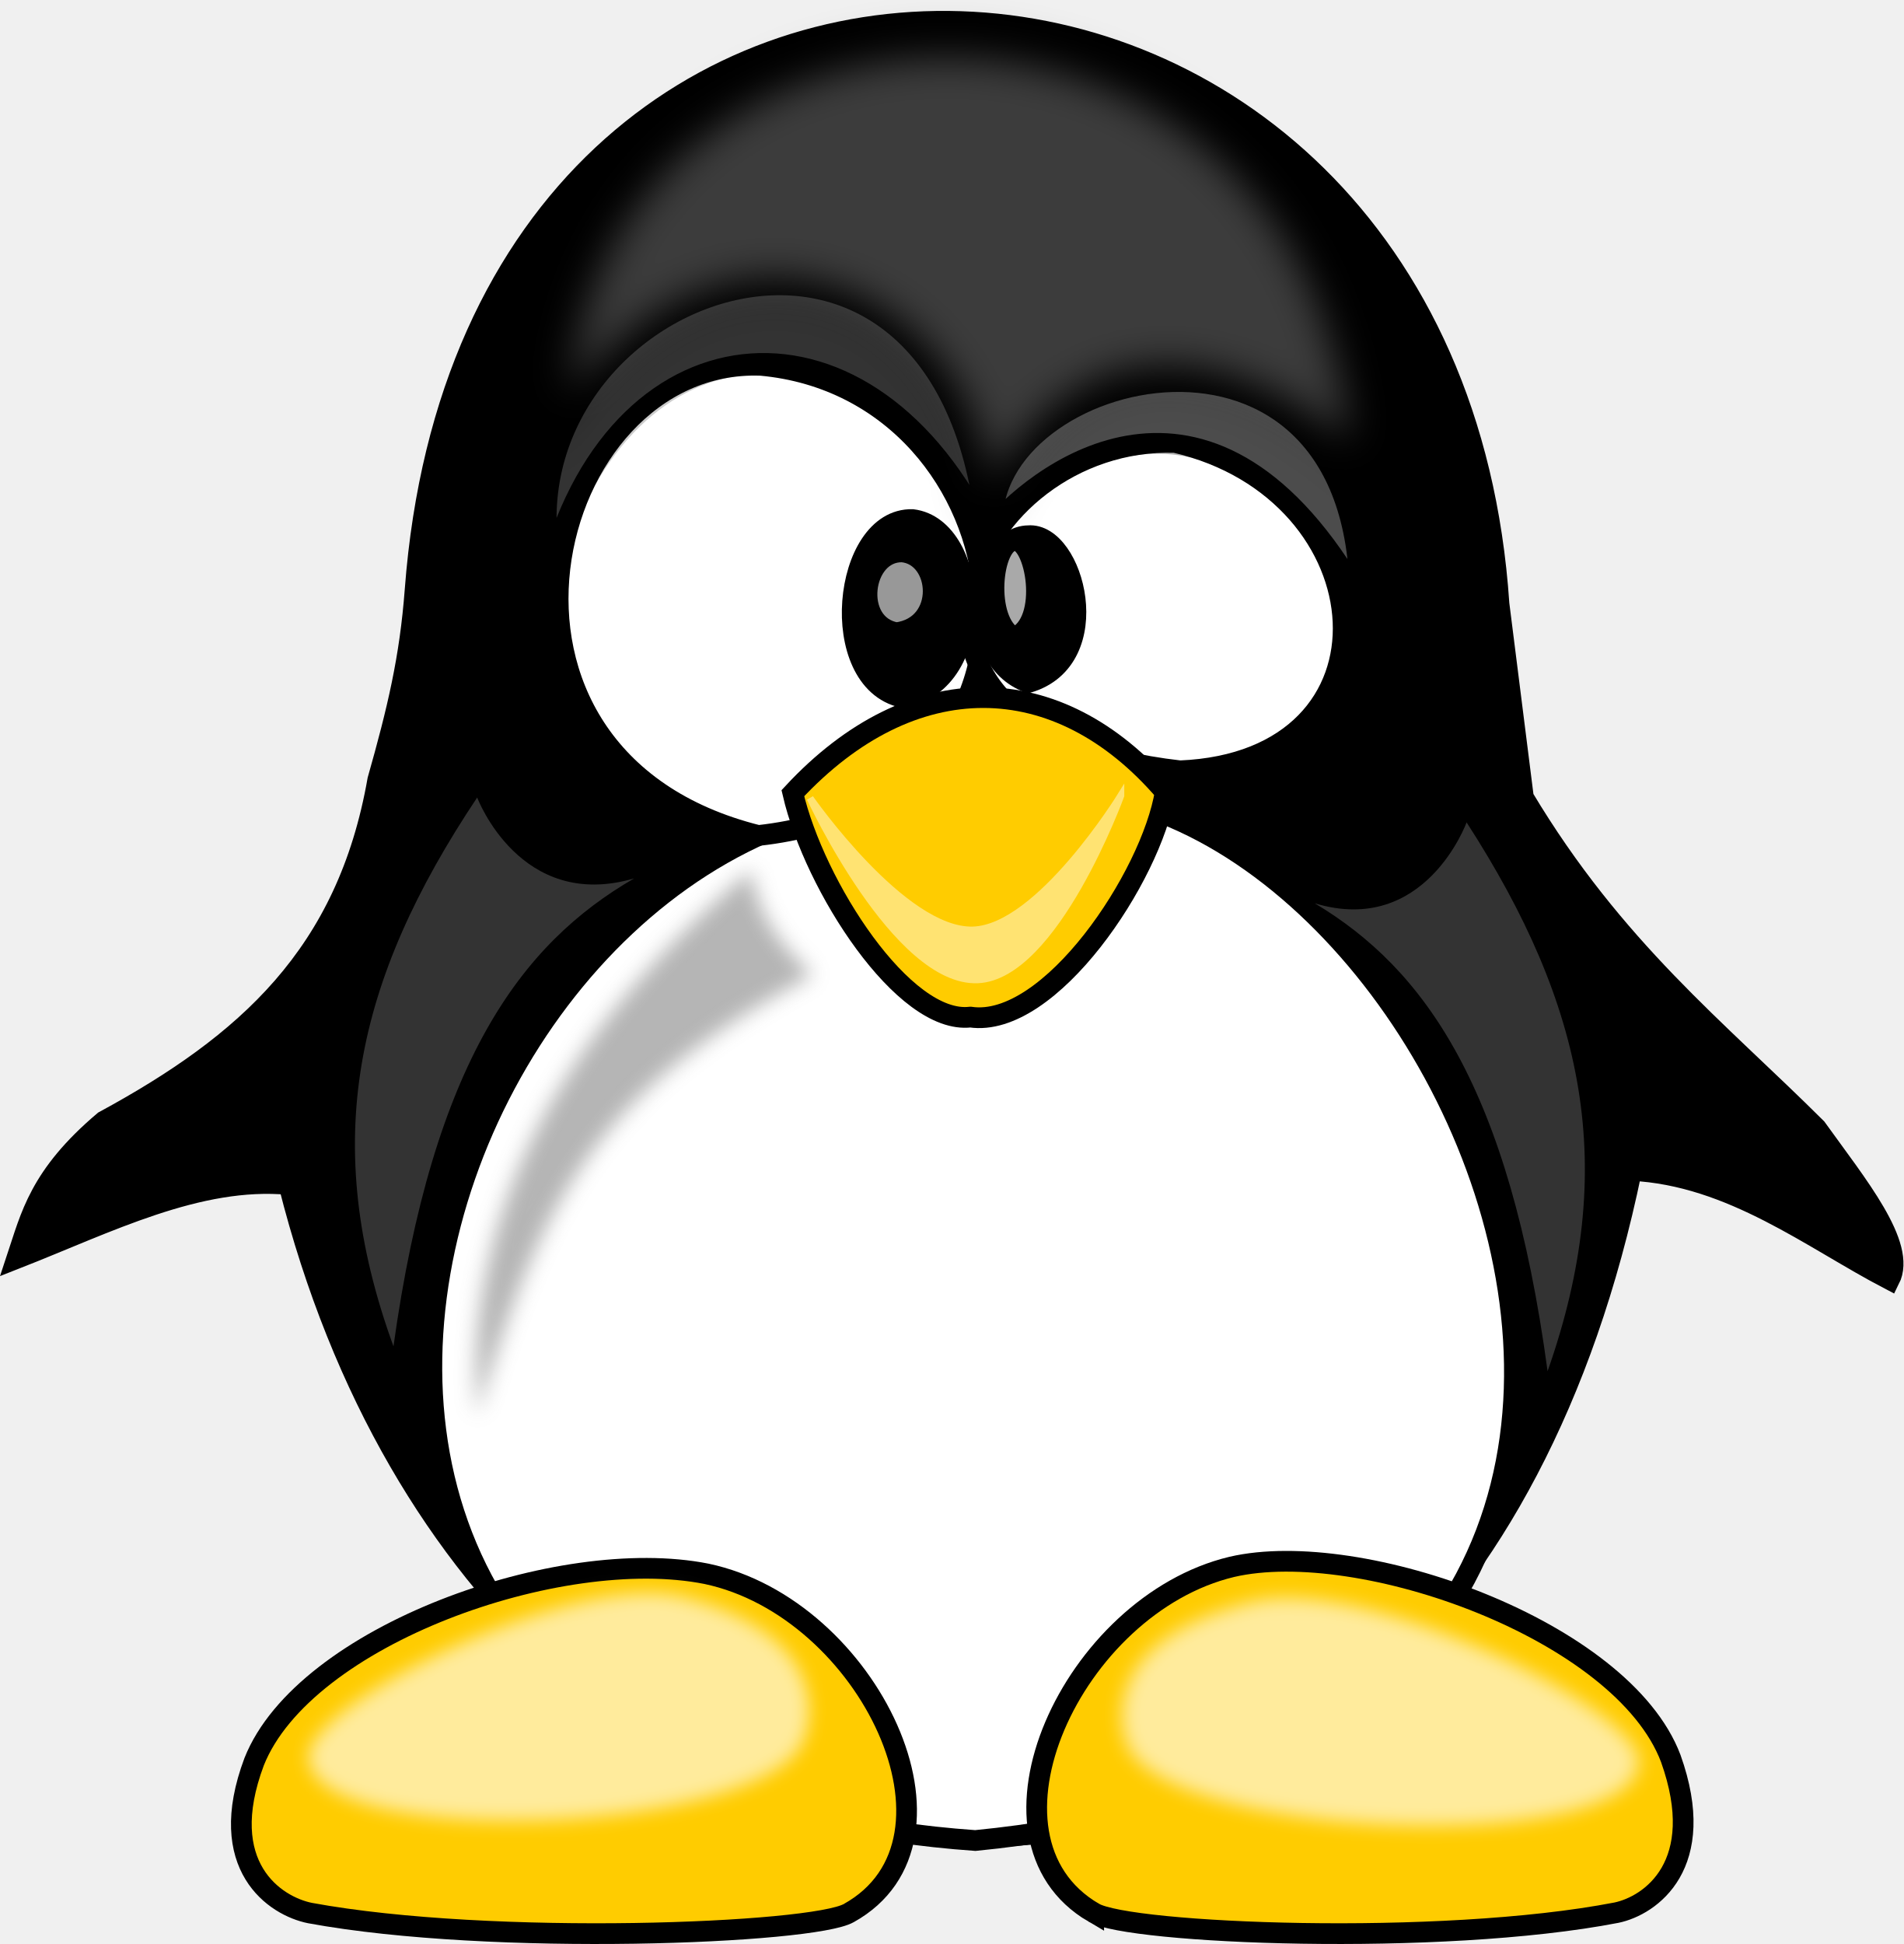
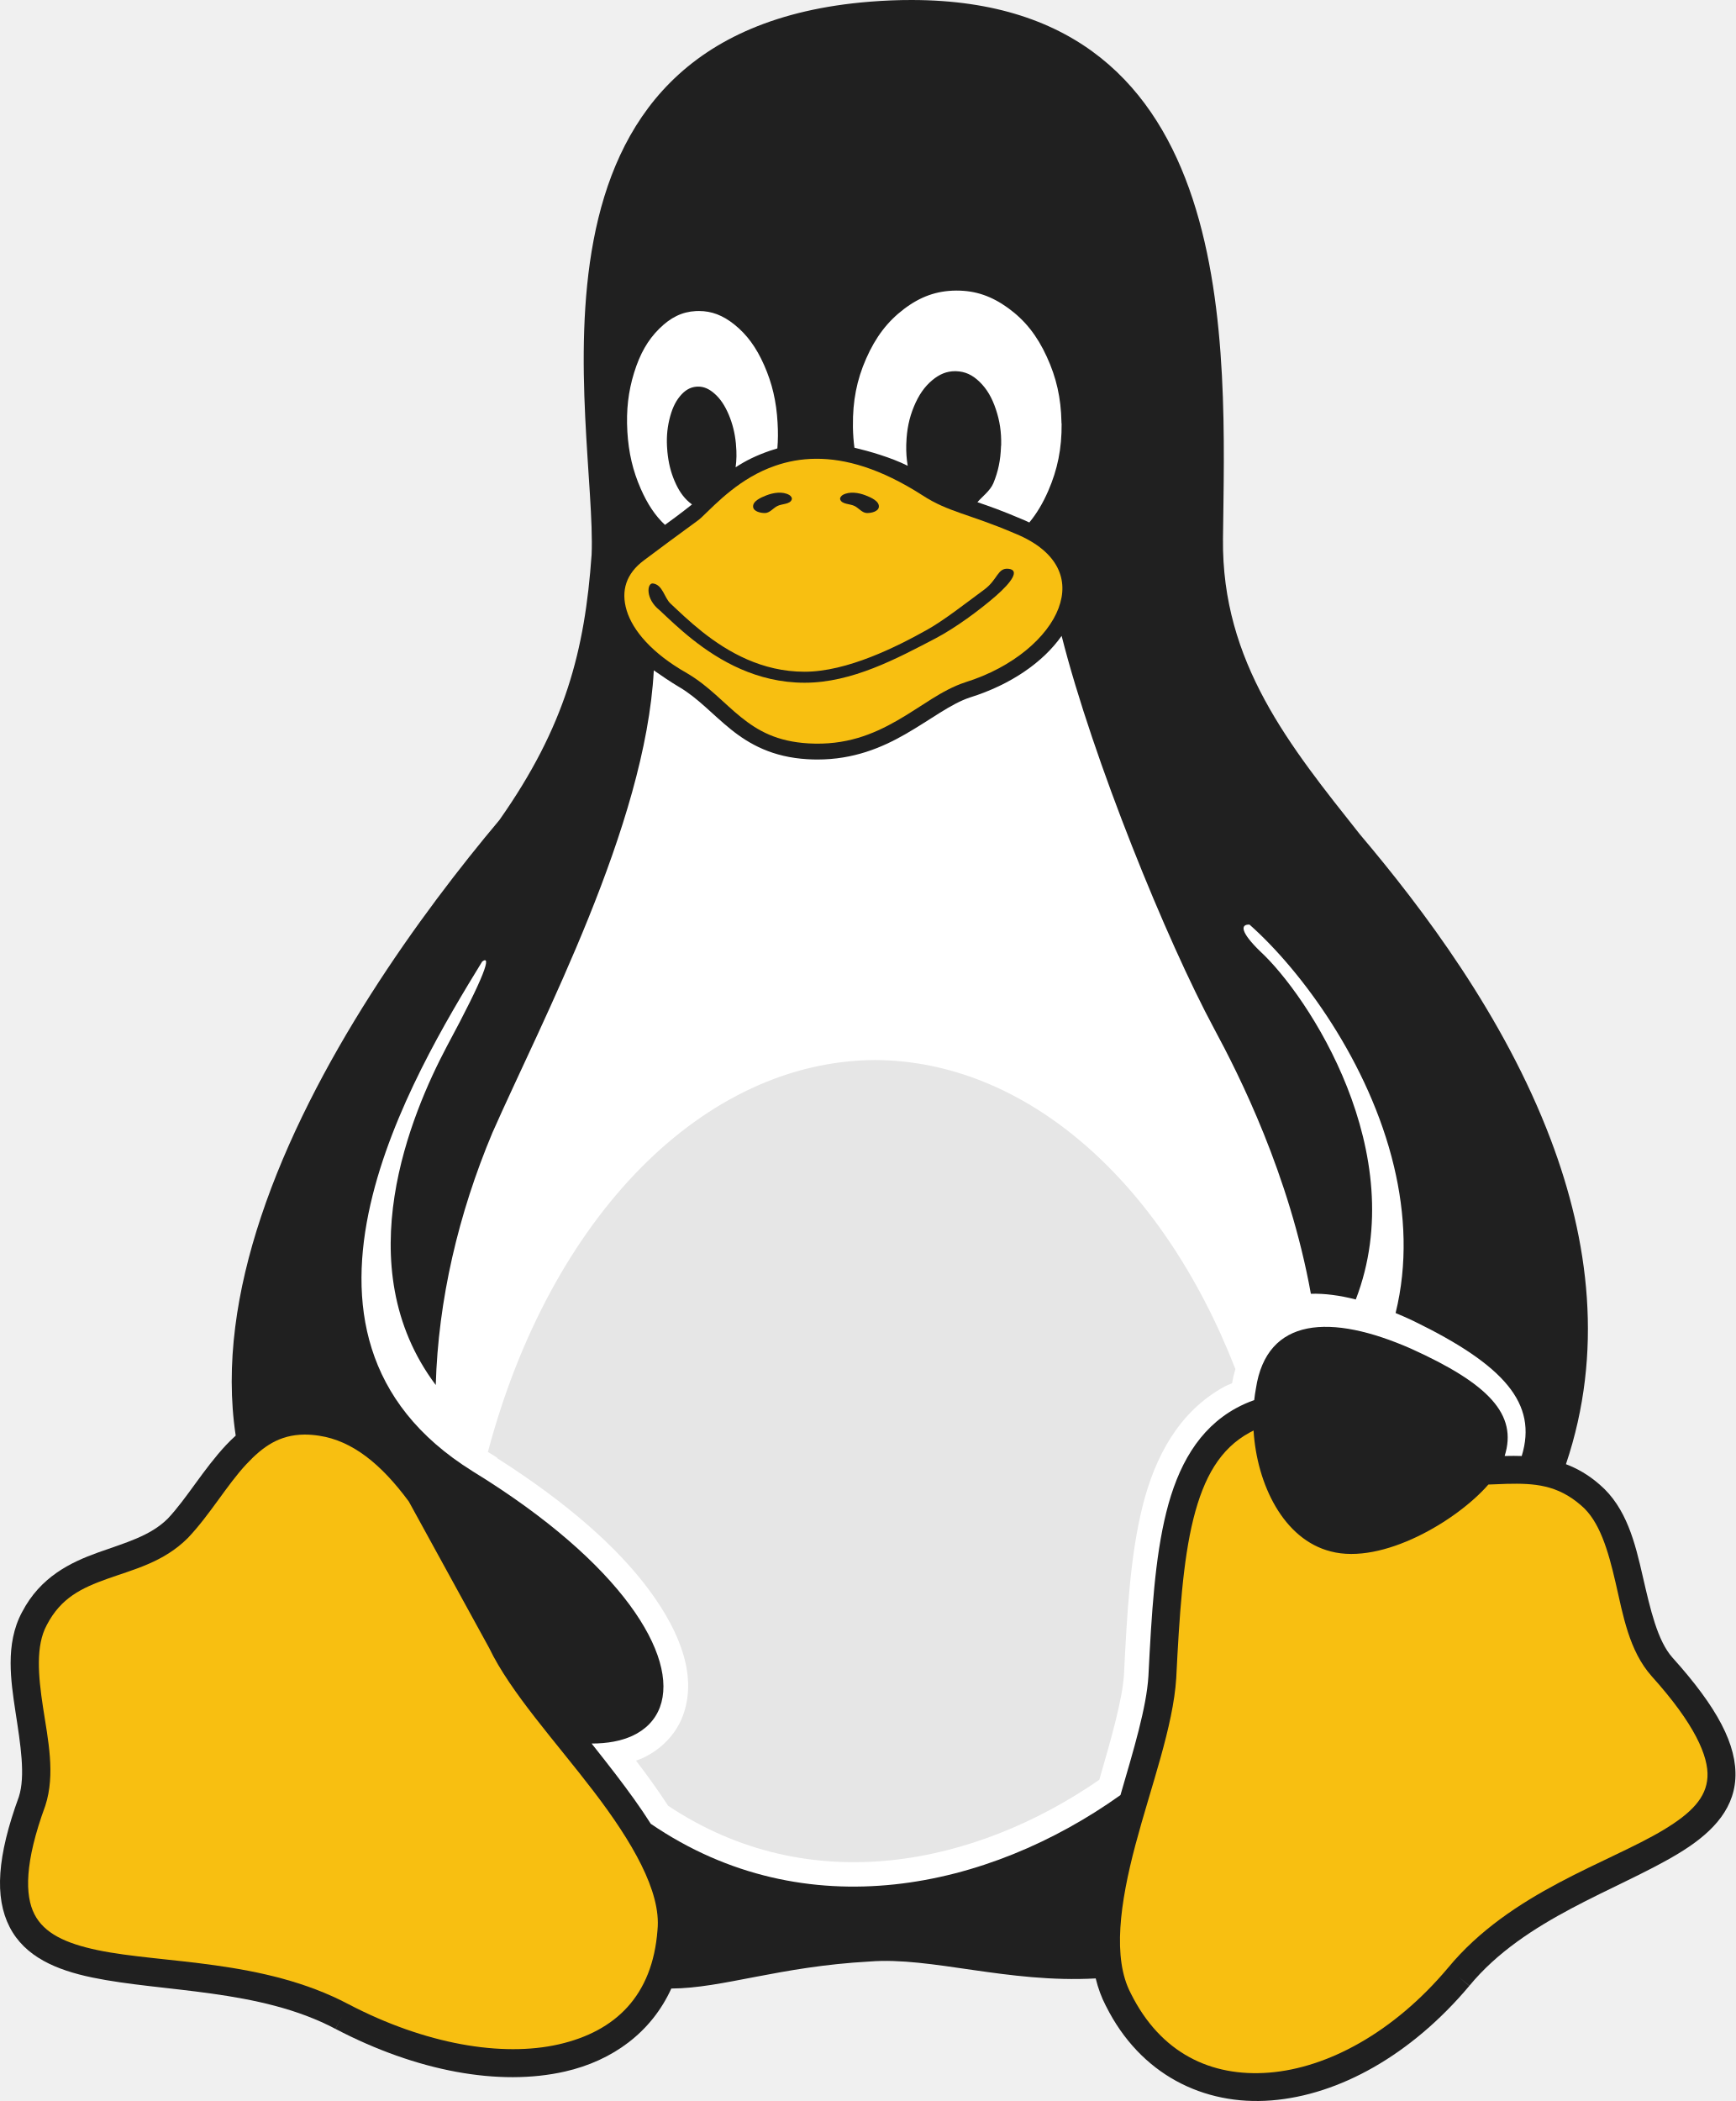
- <svg xmlns="http://www.w3.org/2000/svg" viewBox="0 0 275.67 281.49">
-   <filter id="a" color-interpolation-filters="sRGB">
-     <feGaussianBlur stdDeviation="2.798" />
-   </filter>
-   <filter id="b" color-interpolation-filters="sRGB">
-     <feGaussianBlur stdDeviation="1.414" />
-   </filter>
-   <filter id="c" color-interpolation-filters="sRGB">
-     <feGaussianBlur stdDeviation="1.306" />
-   </filter>
-   <g transform="translate(-91.24759 -695.1001)">
-     <g stroke="#000">
-       <g stroke-width="3">
-         <path d="m93.685 877.312c2.023-6.071 3.253-11.942 12.627-19.867 20.607-11.178 35.207-24.093 39.648-49.414 2.873-10.131 4.659-17.613 5.403-27.489 8.587-113.952 149.72-106.247 156.979 2.018l3.536 28.018c13.152 21.953 28.018 33.532 42.426 47.885 5.899 8.218 13.106 16.945 10.607 21.905-11.259-5.87-22.822-15.068-37.376-15.792-27.563 133.639-164.037 122.806-194.454 2.038-13.132-1.214-26.264 5.541-39.396 10.698z" />
-         <g fill="#fff">
-           <path d="m232.857 811.037c63.823-17.732 137.297 137.038-.357 150.57-129.429-9.073-77.365-160.216.357-150.57z" />
-           <path d="m201.429 747.999c-31.551-1.134-45.903 56.765-.357 68.081 48.069-5.34 38.873-64.586.357-68.081z" />
-           <path d="m262.143 806.714c-49.98-5.684-30.4-48.479-.714-47.548 30.713 7.119 33.91 46.174.714 47.548z" />
-         </g>
-         <path d="m231.786 842.375c-9.643 1.131-22.602-18.97-25.714-32.419 17.213-18.544 38.382-18.314 53.929-.18-2.007 12.278-16.715 34.292-28.214 32.599z" fill="#fc0" />
-         <path d="m235 771.413c-1.362-23.085 53.143-36.528 53.214 10.446-21.229-37.286-45.716-19.085-53.214-10.446z" fill="#fff" opacity=".3" />
-         <path d="m171.071 777.176c-8.317-40.463 57.859-65.132 63.214-3.962-17.002-35.993-53.117-33.159-63.214 3.962z" fill="#fff" opacity=".203" />
-         <path d="m240.179 772.674c6.582-.535 11.474 17.84 0 21.253-9.776-3.583-7.217-21.163 0-21.253z" />
-         <path d="m223.393 770.332c9.759 1.201 11.104 23.654-1.429 25.755-11.042-2.427-8.729-26.008 1.429-25.755z" />
-       </g>
-       <path d="m458.929 506.291c24.601-35.842 60.688-18.743 62.143 12.857 12.499-27.268 35.448-24.245 54.643-7.5-5.253-80.698-114.799-77.469-116.786-5.357z" fill="#fff" filter="url(#a)" opacity=".235" stroke-width="2.987" transform="matrix(1 0 0 1.0086 -287.1429 246.3596)" />
-       <g stroke-width="3">
-         <path d="m249.643 972.052c5.06 3.037 50.119 4.951 75.714 0 4.896-1.024 13.375-6.895 7.857-22.333-7.036-18.622-45.017-32.046-63.571-27.736-23.055 5.513-38.62 39.203-20 50.07z" fill="#fc0" />
-         <path d="m214.173 972.11c-5.214 2.98-51.647 4.857-78.023 0-5.045-1.005-13.783-6.764-8.097-21.911 7.25-18.27 44.246-31.441 65.509-27.212 23.5 4.953 39.609 38.567 20.61 49.124z" fill="#fc0" />
-         <g fill="#fff">
-           <path d="m238.166 773.39c3.047-.354 5.311 11.796 0 14.052-4.525-2.369-3.341-13.993 0-14.052z" opacity=".663" />
-           <path d="m221.919 775.014c5.714.546 6.502 10.753-.836 11.708-6.465-1.103-5.111-11.823.836-11.708z" opacity=".597" />
-         </g>
-       </g>
-     </g>
-     <g fill="#fff">
-       <path d="m160.355 810.578s6.197 16.55 22.728 11.717c-16.372 9.465-29.118 26.549-34.85 67.753-10.759-29.546-5.559-52.98 12.122-79.47z" opacity=".202" />
-       <path d="m303.647 814.18s-5.996 16.55-21.992 11.717c15.841 9.465 28.174 26.549 33.721 67.753 10.41-29.546 5.379-52.98-11.729-79.47z" opacity=".202" />
-       <path d="m253.571 810.316s-9.531 26.175-20.714 26.656c-11.866.51-24.286-26.296-24.286-26.296s13.498 19.377 23.571 19.091c9.606-.272 21.429-19.452 21.429-19.452z" opacity=".449" stroke="#fff" />
-     </g>
-     <path d="m447.5 648.076c9.442-32.316 18.315-47.053 48.571-63.214-5.348-4.92-7.872-8.903-8.929-15-34.531 28.959-41.243 57.294-39.643 78.214z" fill="#666" filter="url(#b)" opacity=".486" transform="matrix(1 0 0 1.0086 -287.1429 246.3596)" />
-     <g fill="#fff">
-       <path d="m541.442 694.768c3.594 14.06 72.27 17.02 74.246 3.536 1.489-7.575-39.481-27.432-55.803-23.468-24.025 5.834-18.443 19.933-18.443 19.933z" filter="url(#c)" opacity=".613" transform="matrix(1 0 0 1.0086 -287.1429 246.3596)" />
-       <path d="m541.442 694.768c3.594 14.06 72.27 17.02 74.246 3.536 1.489-7.575-39.481-27.432-55.803-23.468-24.025 5.834-18.443 19.933-18.443 19.933z" filter="url(#c)" opacity=".613" transform="matrix(-.96893 0 0 1.0086 732.4893 245.6391)" />
-     </g>
-   </g>
+ <svg xmlns="http://www.w3.org/2000/svg" viewBox="0 0 708.675 857.809">
+   <path d="m682.912 676.74c-.01-.01-.021-.021-.021-.03-6.069-6.85-8.96-19.55-12.069-33.08-3.101-13.52-6.57-28.1-17.67-37.55-.021-.021-.051-.04-.07-.061-2.2-1.92-4.46-3.539-6.73-4.89-2.279-1.35-4.59-2.45-6.899-3.32 15.43-45.76 9.38-91.329-6.2-132.5-19.11-50.54-52.48-94.569-77.97-124.689-28.53-35.99-56.431-70.15-55.88-120.61.849-77.01 8.469-219.82-127.051-220.01-5.51-.01-11.26.22-17.25.7-151.44 12.19-111.27 172.19-113.52 225.76-2.77 39.18-10.71 70.06-37.66 108.36-31.65 37.64-76.23 98.57-97.34 162-9.96 29.93-14.7 60.439-10.33 89.319-1.37 1.23-2.67 2.521-3.92 3.841-9.29 9.93-16.16 21.949-23.81 30.039-7.15 7.141-17.33 9.851-28.53 13.86-11.2 4.021-23.49 9.94-30.95 24.26 0 0 0 .011-.01.011-.01.02-.02.05-.04.069-3.51 6.55-4.65 13.62-4.65 20.79 0 6.63.98 13.351 1.97 19.82 2.06 13.46 4.15 26.189 1.38 34.81-8.86 24.23-10 40.98-3.76 53.141 6.26 12.18 19.11 17.55 33.64 20.59 29.06 6.06 68.41 4.56 99.42 21l2.67-5.03-2.64 5.04c33.2 17.36 66.86 23.521 93.71 17.39 19.48-4.439 35.28-16.039 43.4-33.88 21-.1 44.05-9 80.97-11.029 25.05-2.021 56.34 8.899 92.33 6.899.94 3.9 2.301 7.66 4.16 11.23.021.029.04.069.061.1 13.949 27.9 39.869 40.66 67.5 38.48 27.659-2.181 57.069-18.49 80.85-46.78l-4.36-3.66 4.391 3.62c22.66-27.48 60.27-38.87 85.22-53.91 12.47-7.52 22.58-16.939 23.37-30.62.778-13.67-7.252-28.99-25.712-49.48z" fill="#202020" />
+   <path d="m697.242 725.57c-.48 8.439-6.59 14.71-17.88 21.51-22.561 13.61-62.551 25.45-88.08 56.38-22.181 26.39-49.221 40.88-73.03 42.76s-44.35-8-56.47-32.31l-.021-.05-.029-.061c-7.521-14.3-4.391-36.85 1.939-60.649 6.33-23.79 15.43-48.23 16.65-68.08v-.061c1.279-25.439 2.71-47.66 6.979-64.81 4.28-17.15 11.01-28.75 22.931-35.28.56-.3 1.109-.59 1.659-.86 1.351 22.03 12.261 44.511 31.54 49.37 21.101 5.561 51.511-12.54 64.351-27.31 2.569-.101 5.069-.23 7.5-.29 11.27-.271 20.71.38 30.37 8.82l.029.029.03.021c7.42 6.29 10.95 18.17 14.01 31.47 3.061 13.311 5.5 27.8 14.681 38.13l.01.01.01.021c17.641 19.57 23.311 32.79 22.821 41.24zm-428.75 62.38-.01.06v.07c-2.04 26.74-17.12 41.3-40.28 46.59-23.14 5.29-54.53.021-85.87-16.37-.01 0-.02-.01-.03-.01-34.68-18.37-75.93-16.54-102.4-22.07-13.23-2.76-21.87-6.92-25.83-14.64-3.96-7.73-4.05-21.2 4.37-44.17l.04-.101.03-.1c4.17-12.85 1.08-26.91-.94-40.11-2.02-13.189-3.01-25.199 1.5-33.56l.04-.08c5.77-11.12 14.23-15.1 24.73-18.86 10.51-3.77 22.96-6.729 32.79-16.59l.06-.05.05-.05c9.09-9.59 15.92-21.62 23.91-30.15 6.74-7.2 13.49-11.97 23.66-12.04.12.011.23.011.35 0 1.78.011 3.67.16 5.67.471 13.5 2.04 25.27 11.479 36.61 26.859l32.74 59.67.01.03.02.02c8.71 18.19 27.11 38.2 42.7 58.61 15.59 20.401 27.65 40.891 26.08 56.571zm163.28-556.26c-2.63-5.15-8-10.05-17.14-13.8l-.02-.01-.03-.01c-19.01-8.14-27.26-8.72-37.87-15.62-17.27-11.1-31.54-14.99-43.4-14.94-6.21.02-11.76 1.12-16.73 2.84-14.45 4.97-24.04 15.34-30.05 21.03l-.01.01c0 .01-.01.01-.01.02-1.18 1.12-2.7 2.14-6.38 4.84-3.71 2.71-9.27 6.79-17.27 12.79-7.11 5.33-9.42 12.27-6.96 20.4 2.45 8.13 10.29 17.51 24.63 25.62l.02.02.03.01c8.9 5.23 14.98 12.28 21.96 17.89 3.49 2.8 7.16 5.3 11.58 7.19s9.58 3.17 16.04 3.55c15.16.88 26.32-3.67 36.17-9.31 9.87-5.63 18.229-12.52 27.82-15.63l.02-.01.021-.01c19.659-6.14 33.68-18.51 38.069-30.26 2.2-5.88 2.13-11.46-.49-16.61z" fill="#f8bf11" />
+   <path d="m381.892 260.71c-15.641 8.153-33.91 18.04-53.35 18.04-19.43 0-34.78-8.98-45.82-17.73-5.52-4.37-10-8.72-13.38-11.88-5.864-4.629-5.162-11.122-2.752-10.93 4.039.504 4.649 5.822 7.192 8.2 3.44 3.22 7.75 7.39 12.97 11.53 10.44 8.27 24.36 16.32 41.79 16.32 17.4 0 37.712-10.215 50.11-17.17 7.024-3.94 15.962-11.003 23.257-16.357 5.581-4.096 5.377-9.029 9.985-8.492 4.608.537 1.199 5.46-5.254 11.092-6.453 5.632-16.548 13.104-24.748 17.378z" fill="#202020" />
+   <path d="m621.392 594.47c-2.17-.08-4.31-.069-6.39-.02-.19.01-.38.01-.58.01 5.37-16.96-6.51-29.47-38.17-43.79-32.83-14.439-58.99-13.01-63.41 16.29-.28 1.53-.51 3.1-.68 4.68-2.46.86-4.92 1.94-7.4 3.29-15.41 8.44-23.83 23.74-28.51 42.521-4.67 18.76-6.02 41.43-7.3 66.92v.02c-.79 12.811-6.07 30.15-11.41 48.511-53.78 38.369-128.42 54.989-191.8 11.729-4.29-6.79-9.22-13.52-14.29-20.16-3.24-4.239-6.57-8.45-9.87-12.609 6.5.01 12.03-1.061 16.5-3.08 5.56-2.53 9.46-6.57 11.4-11.771 3.86-10.39-.02-25.05-12.39-41.8-12.37-16.74-33.32-35.63-64.1-54.51v-.01c-22.62-14.07-35.26-31.311-41.18-50.03-5.93-18.73-5.1-38.98-.53-58.97 8.76-38.37 31.26-75.69 45.62-99.11 3.86-2.84 1.38 5.28-14.54 34.84-14.26 27.021-40.93 89.38-4.42 138.061.98-34.641 9.25-69.971 23.14-103.021 20.23-45.85 62.54-125.38 65.9-188.76 1.74 1.26 7.69 5.28 10.34 6.79.01.01.01.01.02.01 7.76 4.57 13.59 11.25 21.14 17.32 7.57 6.08 17.02 11.33 31.3 12.16 1.37.08 2.71.12 4.02.12 14.72 0 26.2-4.8 35.76-10.27 10.391-5.94 18.69-12.52 26.561-15.08.01-.01.02-.01.03-.01 16.63-5.2 29.84-14.4 37.359-25.12 12.92 50.92 42.96 124.47 62.271 160.36 10.27 19.04 30.689 59.5 39.51 108.25 5.59-.171 11.75.64 18.34 2.329 23.07-59.81-19.56-124.22-39.06-142.16-7.87-7.64-8.25-11.06-4.34-10.9 21.14 18.71 48.909 56.32 59.01 98.78 4.609 19.359 5.59 39.72.649 59.81 2.41 1 4.87 2.09 7.36 3.271 37.03 18.029 50.72 33.709 44.14 55.109z" fill="#fff" />
+   <path d="m357.5 432.795a170.495 252.33 0 00-158.258 160.006l3.75 2.334v.211c28.872 18.332 49.435 36.725 62.143 53.922v.002h.002c13.433 18.189 19.41 35.905 13.719 51.225l-.002.006-.002.006c-2.881 7.725-9.02 13.916-16.627 17.377l-.014.006-.012.006c-.799.361-1.654.628-2.482.938 4.55 5.969 9.007 12.119 13.113 18.436 57.988 38.593 125.445 24.314 176.07-10.602 4.944-17.037 9.447-32.925 10.066-42.857 1.282-25.521 2.569-48.636 7.582-68.773v-.002c5.052-20.275 14.88-38.726 33.41-48.875l.01-.006.012-.006c1.041-.567 2.087-.898 3.131-1.391.334-2.005.798-3.935 1.361-5.797a170.495 252.33 0 00-146.973-126.164zm145.506 132.365-.053.309c.005-.035.018-.066.023-.102.012-.068.017-.139.029-.207z" fill="#e6e6e6" />
+   <path d="m433.512 173.03c.08 10.09-1.66 18.68-5.49 27.45-2.18 5-4.689 9.2-7.699 12.84-1.021-.49-2.08-.96-3.181-1.41-3.81-1.63-7.18-2.97-10.199-4.11-3.021-1.14-5.378-1.919-7.809-2.759 1.761-2.13 5.23-4.64 6.521-7.79 1.96-4.75 2.92-9.39 3.1-14.92 0-.22.07-.41.07-.67.11-5.3-.59-9.83-2.14-14.47-1.62-4.87-3.681-8.37-6.66-11.28-2.99-2.91-5.97-4.23-9.55-4.35-.17-.01-.33-.01-.5-.01-3.36.01-6.28 1.17-9.301 3.69-3.17 2.65-5.52 6.04-7.479 10.76-1.95 4.72-2.91 9.4-3.101 14.96-.029.22-.029.41-.029.63-.07 3.06.13 5.86.6 8.58-6.88-3.43-15.682-5.931-21.762-7.381-.35-2.63-.55-5.34-.61-8.18v-.77c-.11-10.06 1.54-18.69 5.41-27.45 3.87-8.77 8.66-15.07 15.399-20.2 6.75-5.12 13.381-7.47 21.23-7.55h.37c7.68 0 14.25 2.26 21 7.15 6.85 4.98 11.79 11.2 15.77 19.9 3.9 8.48 5.78 16.77 5.971 26.6-.001.26-.001.48.069.74zm-116.08 10.05c-1.01.29-1.99.6-2.96.93-5.5 1.9-9.867 3.997-14.087 6.787.41-2.92.47-5.88.15-9.19-.03-.18-.03-.33-.03-.51-.44-4.39-1.37-8.07-2.92-11.79-1.65-3.87-3.5-6.6-5.93-8.7-2.2-1.9-4.28-2.78-6.58-2.76-.23 0-.47.01-.71.03-2.58.22-4.72 1.48-6.75 3.95-2.02 2.46-3.35 5.52-4.31 9.58-.96 4.05-1.21 8.03-.81 12.6 0 .18.04.33.04.51.44 4.43 1.33 8.11 2.91 11.83 1.62 3.83 3.5 6.56 5.93 8.66.41.35.81.67 1.21.95-2.52 1.95-4.213 3.333-6.293 4.853-1.33.97-2.91 2.13-4.75 3.49-4.01-3.76-7.14-8.48-9.88-14.71-3.24-7.36-4.97-14.73-5.49-23.43v-.07c-.48-8.7.37-16.18 2.76-23.92 2.4-7.74 5.6-13.34 10.25-17.94 4.64-4.61 9.32-6.93 14.96-7.22.44-.02.87-.03 1.3-.03 5.11.01 9.67 1.71 14.39 5.48 5.12 4.09 8.99 9.32 12.23 16.69 3.25 7.37 4.98 14.74 5.46 23.44v.07c.23 3.65.2 7.09-.09 10.42z" fill="#fff" />
+   <path d="m343.088 203.89c.647 2.076 3.993 1.732 5.926 2.728 1.696.874 3.061 2.789 4.968 2.844 1.82.053 4.654-.63 4.89-2.436.313-2.386-3.171-3.902-5.413-4.776-2.885-1.125-6.581-1.695-9.287-.191-.62.345-1.297 1.153-1.086 1.831zm-19.764 0c-.647 2.076-3.993 1.732-5.926 2.728-1.696.874-3.061 2.789-4.968 2.844-1.82.053-4.654-.63-4.89-2.436-.313-2.386 3.171-3.902 5.413-4.776 2.885-1.125 6.581-1.695 9.287-.191.62.345 1.297 1.153 1.086 1.831z" fill="#202020" />
</svg>
